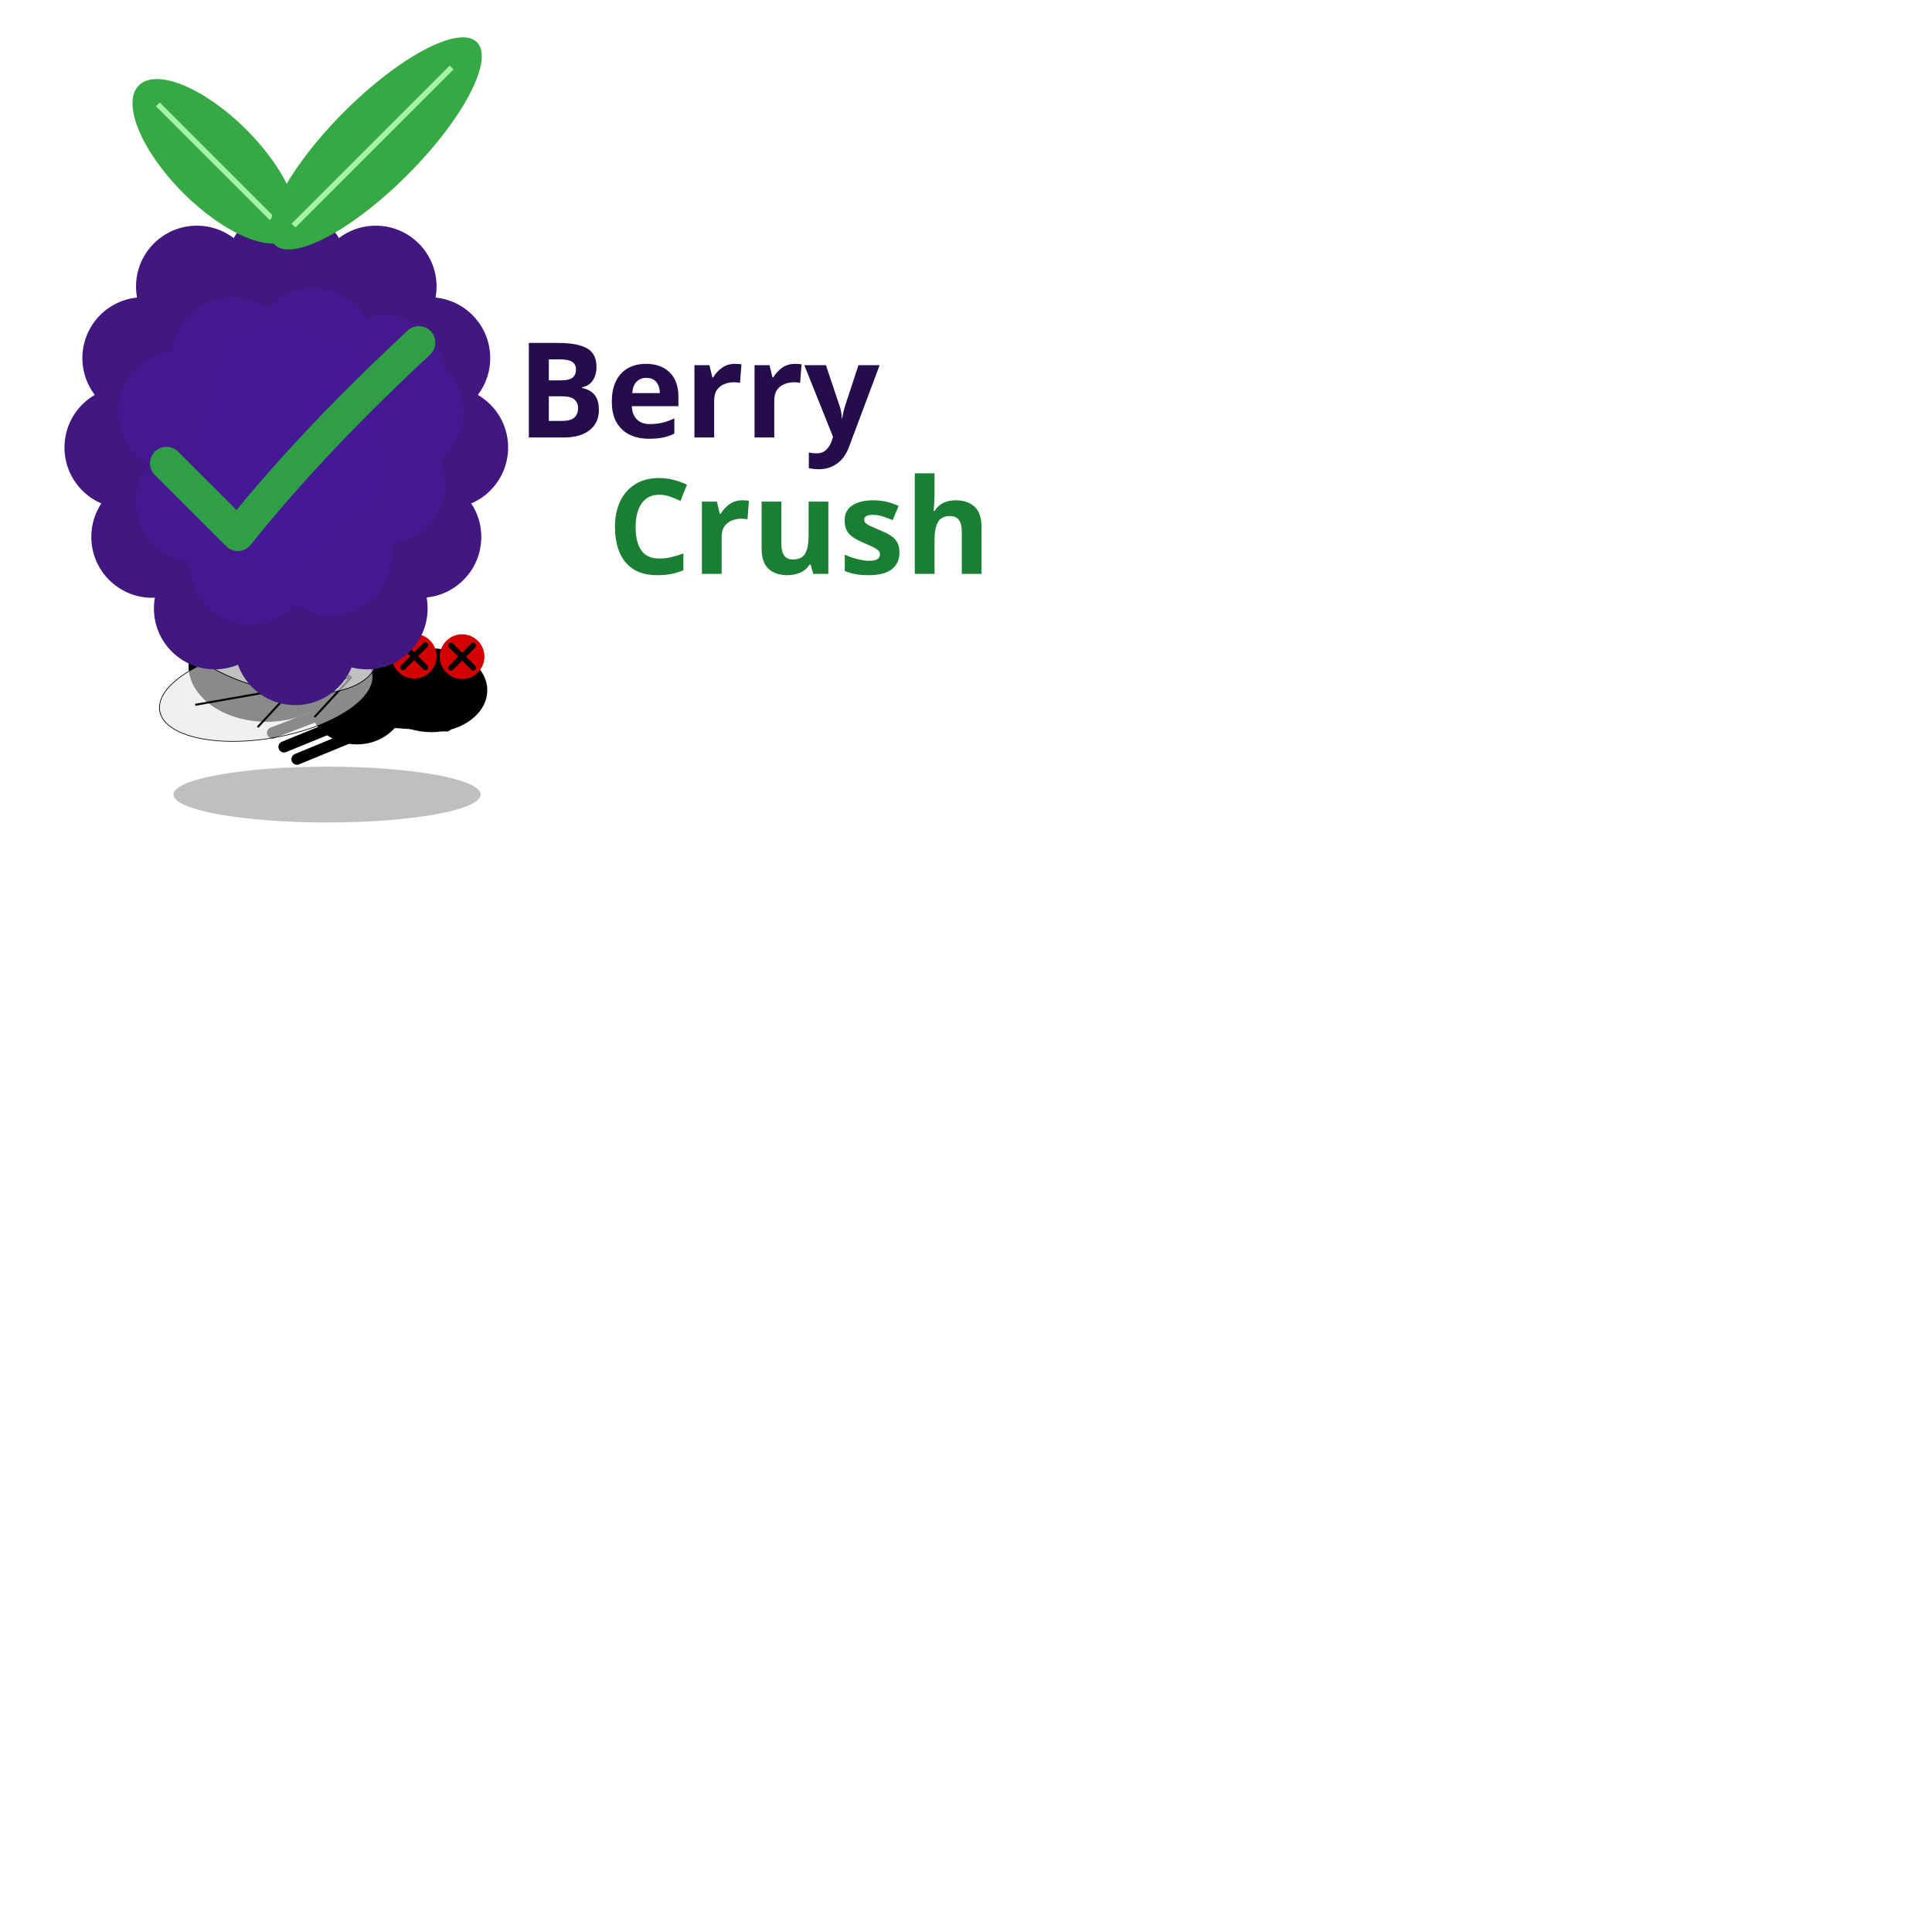
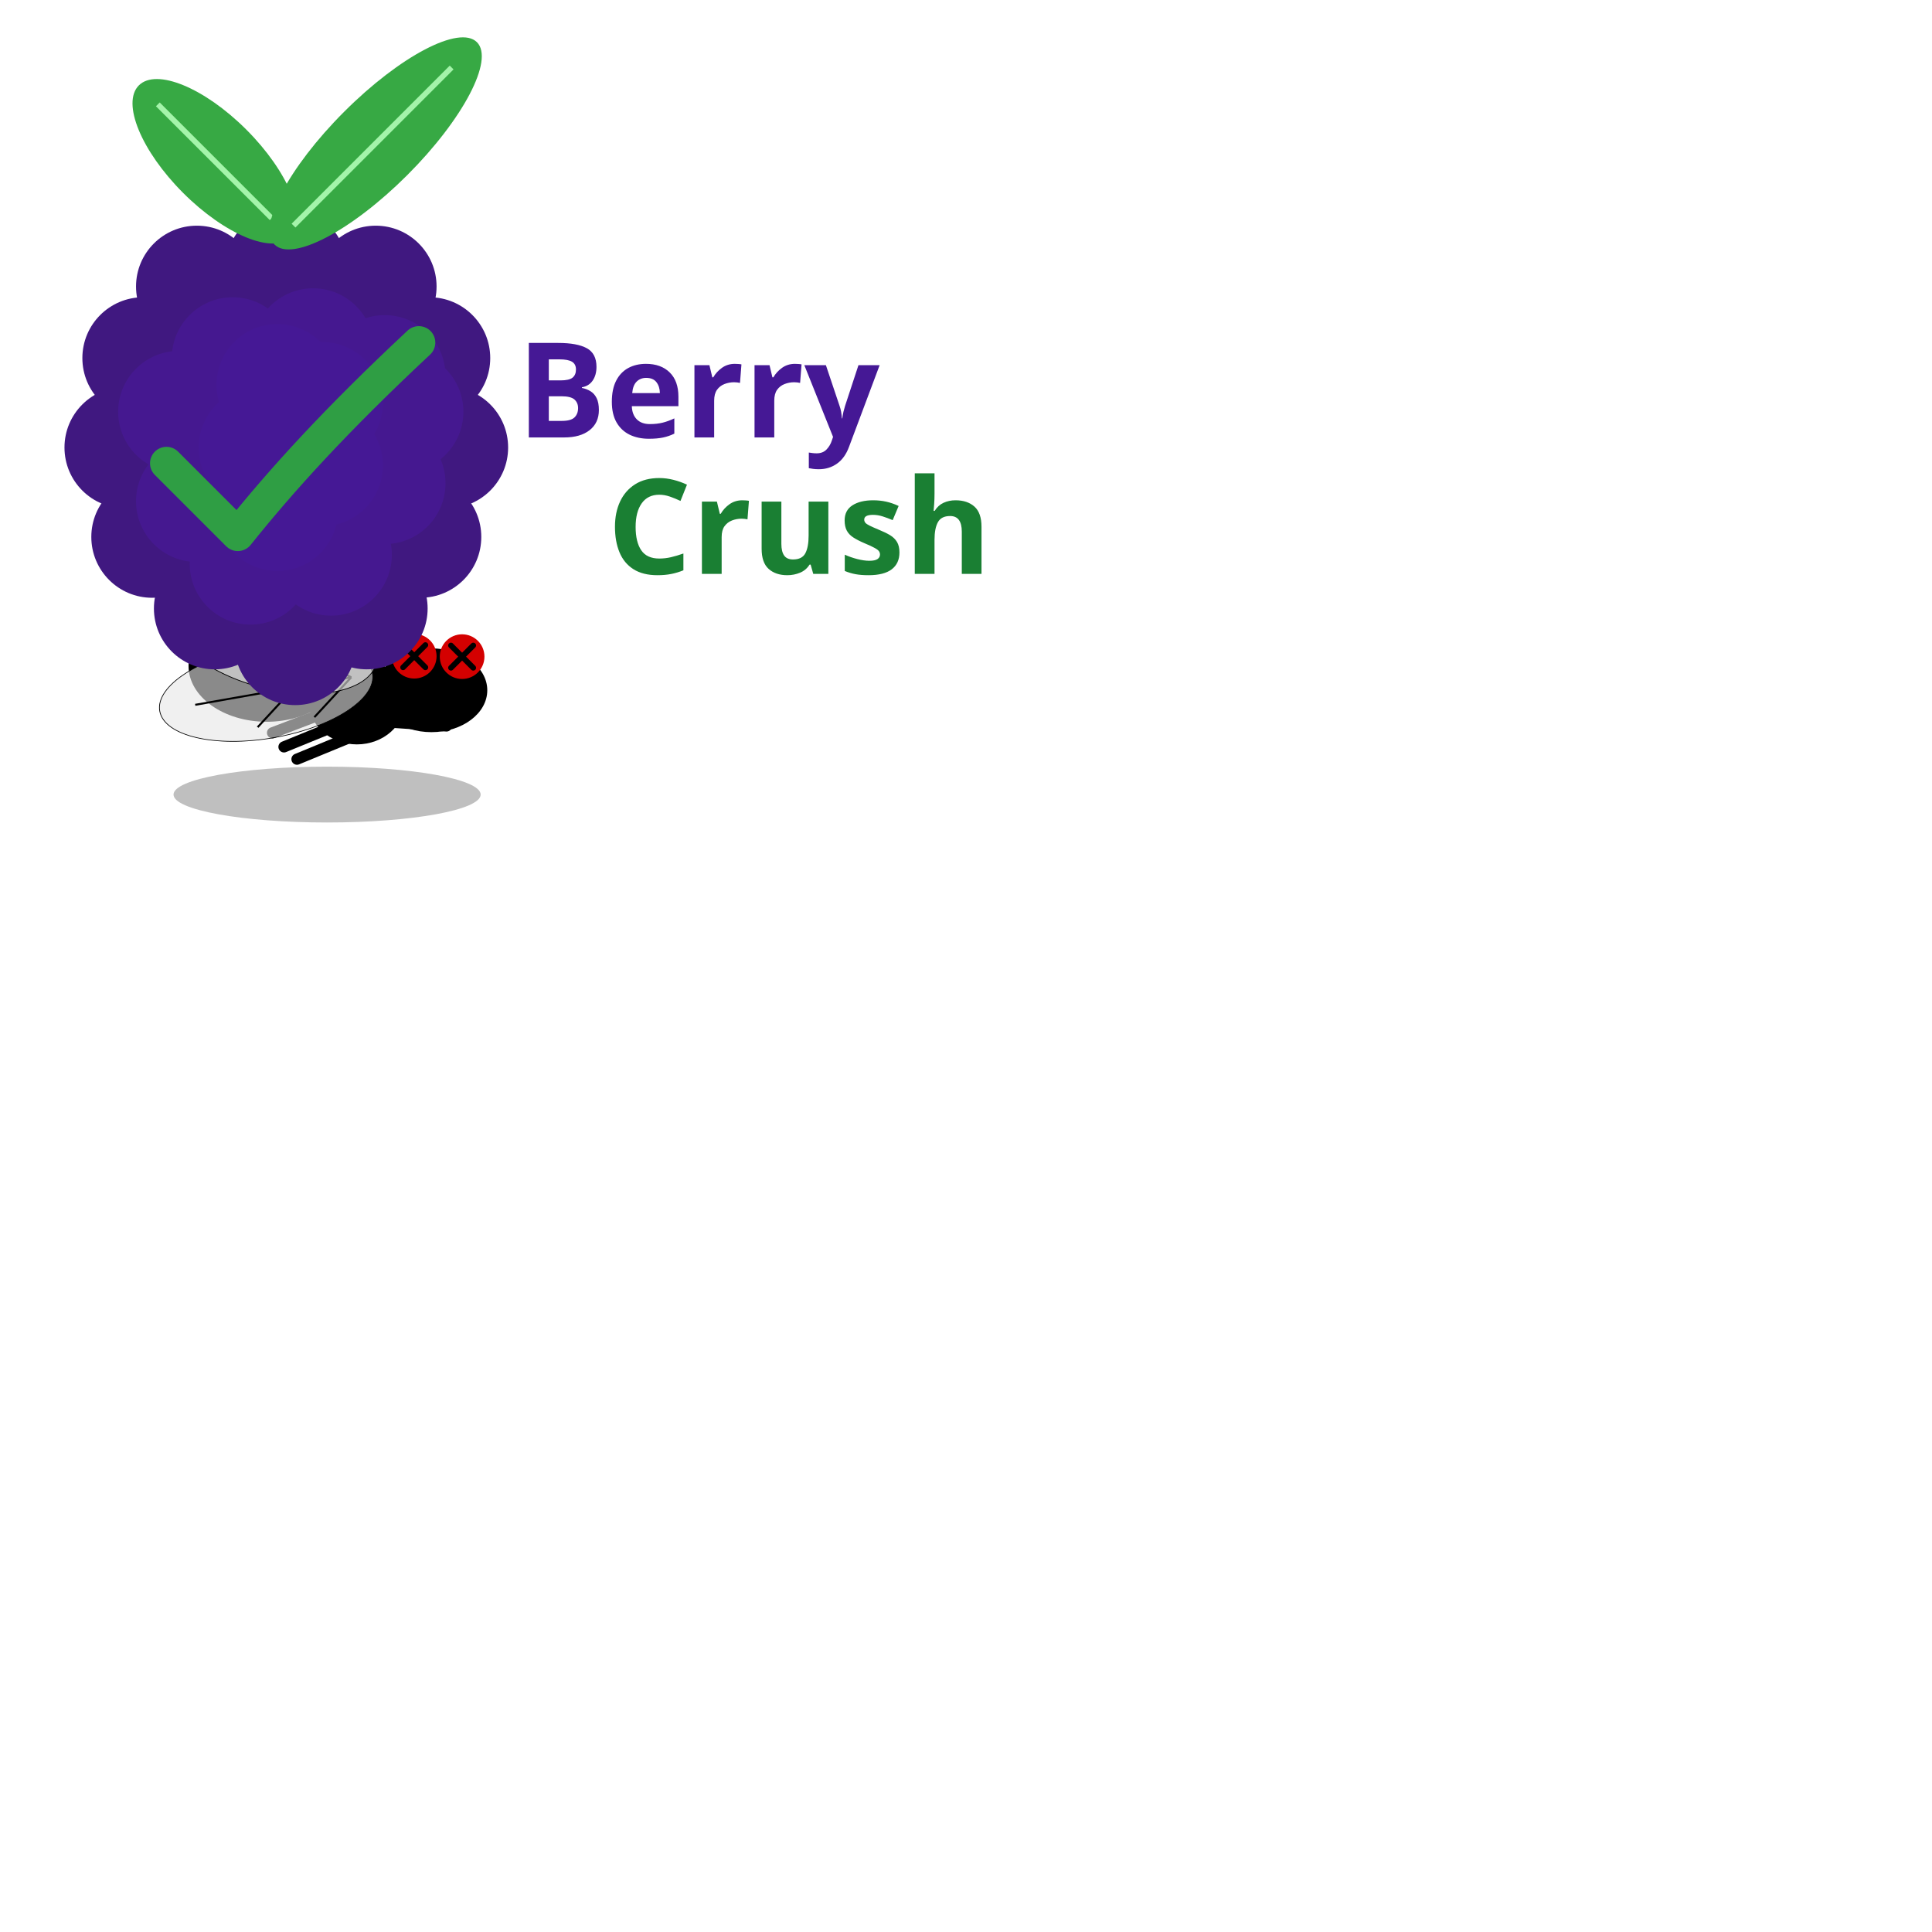
<svg xmlns="http://www.w3.org/2000/svg" version="1.1" width="708" height="708" viewBox="0 0 1080 1080" xml:space="preserve">
  <g transform="matrix(1.5609 0 0 1.5609 178.8934 385.5339)">
    <g style="">
      <g transform="matrix(1 0 0 1 2.5339 37.5656)">
        <ellipse style="stroke: none; stroke-width: 1; stroke-dasharray: none; stroke-linecap: butt; stroke-dashoffset: 0; stroke-linejoin: miter; stroke-miterlimit: 4; fill: rgb(0,0,0); fill-opacity: 0.25; fill-rule: nonzero; opacity: 1;" cx="0" cy="0" rx="55" ry="10" />
      </g>
      <g transform="matrix(1 0 0 1 -19.0881 -8.5054)">
        <ellipse style="stroke: none; stroke-width: 1; stroke-dasharray: none; stroke-linecap: butt; stroke-dashoffset: 0; stroke-linejoin: miter; stroke-miterlimit: 4; fill: rgb(0,0,0); fill-rule: nonzero; opacity: 1;" cx="0" cy="0" rx="28" ry="20" />
      </g>
      <g transform="matrix(1 0 0 1 13.1989 4.1986)">
        <ellipse style="stroke: none; stroke-width: 1; stroke-dasharray: none; stroke-linecap: butt; stroke-dashoffset: 0; stroke-linejoin: miter; stroke-miterlimit: 4; fill: rgb(0,0,0); fill-rule: nonzero; opacity: 1;" cx="0" cy="0" rx="17.26" ry="15.397" />
      </g>
      <g transform="matrix(1 0 0 1 39.9019 0.2116)">
        <ellipse style="stroke: none; stroke-width: 1; stroke-dasharray: none; stroke-linecap: butt; stroke-dashoffset: 0; stroke-linejoin: miter; stroke-miterlimit: 4; fill: rgb(0,0,0); fill-rule: nonzero; opacity: 1;" cx="0" cy="0" rx="20" ry="15" />
      </g>
      <g transform="matrix(1 0 0 1 33.7416 -11.9899)">
        <circle style="stroke: none; stroke-width: 1; stroke-dasharray: none; stroke-linecap: butt; stroke-dashoffset: 0; stroke-linejoin: miter; stroke-miterlimit: 4; fill: rgb(212,0,0); fill-rule: nonzero; opacity: 1;" cx="0" cy="0" r="8" />
      </g>
      <g transform="matrix(1 0 0 1 33.7416 -11.9899)">
        <line style="stroke: rgb(0,0,0); stroke-width: 2; stroke-dasharray: none; stroke-linecap: round; stroke-dashoffset: 0; stroke-linejoin: miter; stroke-miterlimit: 4; fill: rgb(0,0,0); fill-rule: nonzero; opacity: 1;" x1="-4" y1="-4" x2="4" y2="4" />
      </g>
      <g transform="matrix(1 0 0 1 33.7416 -11.9899)">
        <line style="stroke: rgb(0,0,0); stroke-width: 2; stroke-dasharray: none; stroke-linecap: round; stroke-dashoffset: 0; stroke-linejoin: miter; stroke-miterlimit: 4; fill: rgb(0,0,0); fill-rule: nonzero; opacity: 1;" x1="4" y1="-4" x2="-4" y2="4" />
      </g>
      <g transform="matrix(1 0 0 1 50.8856 -11.8322)">
        <circle style="stroke: none; stroke-width: 1; stroke-dasharray: none; stroke-linecap: butt; stroke-dashoffset: 0; stroke-linejoin: miter; stroke-miterlimit: 4; fill: rgb(212,0,0); fill-rule: nonzero; opacity: 1;" cx="0" cy="0" r="8" />
      </g>
      <g transform="matrix(1 0 0 1 50.8856 -11.8322)">
        <line style="stroke: rgb(0,0,0); stroke-width: 2; stroke-dasharray: none; stroke-linecap: round; stroke-dashoffset: 0; stroke-linejoin: miter; stroke-miterlimit: 4; fill: rgb(0,0,0); fill-rule: nonzero; opacity: 1;" x1="-4" y1="-4" x2="4" y2="4" />
      </g>
      <g transform="matrix(1 0 0 1 50.8856 -11.8322)">
        <line style="stroke: rgb(0,0,0); stroke-width: 2; stroke-dasharray: none; stroke-linecap: round; stroke-dashoffset: 0; stroke-linejoin: miter; stroke-miterlimit: 4; fill: rgb(0,0,0); fill-rule: nonzero; opacity: 1;" x1="4" y1="-4" x2="-4" y2="4" />
      </g>
      <g transform="matrix(1 0 0 1 32.3114 6.4131)">
        <line style="stroke: rgb(0,0,0); stroke-width: 4; stroke-dasharray: none; stroke-linecap: round; stroke-dashoffset: 0; stroke-linejoin: miter; stroke-miterlimit: 4; fill: rgb(0,0,0); fill-rule: nonzero; opacity: 1;" x1="12.846" y1="0.871" x2="-12.846" y2="-0.871" />
      </g>
      <g transform="matrix(1 0 0 1 35.1569 0.7611)">
        <line style="stroke: rgb(0,0,0); stroke-width: 4; stroke-dasharray: none; stroke-linecap: round; stroke-dashoffset: 0; stroke-linejoin: miter; stroke-miterlimit: 4; fill: rgb(0,0,0); fill-rule: nonzero; opacity: 1;" x1="-8.41" y1="-0.4" x2="8.41" y2="0.4" />
      </g>
      <g transform="matrix(1 0 0 1 -9.4471 12.5556)">
        <line style="stroke: rgb(0,0,0); stroke-width: 4; stroke-dasharray: none; stroke-linecap: round; stroke-dashoffset: 0; stroke-linejoin: miter; stroke-miterlimit: 4; fill: rgb(0,0,0); fill-rule: nonzero; opacity: 1;" x1="-7.557" y1="2.889" x2="7.557" y2="-2.889" />
      </g>
      <g transform="matrix(1 0 0 1 -3.5216 16.6551)">
        <line style="stroke: rgb(0,0,0); stroke-width: 4; stroke-dasharray: none; stroke-linecap: round; stroke-dashoffset: 0; stroke-linejoin: miter; stroke-miterlimit: 4; fill: rgb(0,0,0); fill-rule: nonzero; opacity: 1;" x1="-9.382" y1="3.834" x2="9.382" y2="-3.834" />
      </g>
      <g transform="matrix(1 0 0 1 1.3279 20.9461)">
        <line style="stroke: rgb(0,0,0); stroke-width: 4; stroke-dasharray: none; stroke-linecap: round; stroke-dashoffset: 0; stroke-linejoin: miter; stroke-miterlimit: 4; fill: rgb(0,0,0); fill-rule: nonzero; opacity: 1;" x1="-9.578" y1="3.944" x2="9.578" y2="-3.944" />
      </g>
      <g transform="matrix(1 0 0 1 35.7164 12.3401)">
        <line style="stroke: rgb(0,0,0); stroke-width: 4; stroke-dasharray: none; stroke-linecap: round; stroke-dashoffset: 0; stroke-linejoin: miter; stroke-miterlimit: 4; fill: rgb(0,0,0); fill-rule: nonzero; opacity: 1;" x1="9.576" y1="0.652" x2="-9.576" y2="-0.652" />
      </g>
      <g transform="matrix(0.254 -0.0448 0.0409 0.2319 -19.2983 0.9413)">
        <ellipse style="stroke: rgb(0,0,0); stroke-width: 1; stroke-dasharray: none; stroke-linecap: butt; stroke-dashoffset: 0; stroke-linejoin: miter; stroke-miterlimit: 4; fill: rgb(230,230,230); fill-opacity: 0.6; fill-rule: nonzero; opacity: 1;" cx="0" cy="0" rx="150" ry="70" />
      </g>
      <g transform="matrix(0.254 -0.0448 0.0409 0.2319 -16.7587 0.4935)">
        <line style="stroke: rgb(0,0,0); stroke-width: 3; stroke-dasharray: none; stroke-linecap: butt; stroke-dashoffset: 0; stroke-linejoin: miter; stroke-miterlimit: 4; fill: rgb(0,0,0); fill-rule: nonzero; opacity: 1;" x1="-110" y1="0" x2="110" y2="0" />
      </g>
      <g transform="matrix(0.254 -0.0448 0.0409 0.2319 -15.7366 6.29)">
        <line style="stroke: rgb(0,0,0); stroke-width: 3; stroke-dasharray: none; stroke-linecap: butt; stroke-dashoffset: 0; stroke-linejoin: miter; stroke-miterlimit: 4; fill: rgb(0,0,0); fill-rule: nonzero; opacity: 1;" x1="-30" y1="25" x2="30" y2="-25" />
      </g>
      <g transform="matrix(0.254 -0.0448 0.0409 0.2319 4.5803 2.7075)">
        <line style="stroke: rgb(0,0,0); stroke-width: 3; stroke-dasharray: none; stroke-linecap: butt; stroke-dashoffset: 0; stroke-linejoin: miter; stroke-miterlimit: 4; fill: rgb(0,0,0); fill-rule: nonzero; opacity: 1;" x1="-30" y1="25" x2="30" y2="-25" />
      </g>
      <g transform="matrix(0.254 -0.0448 0.0409 0.2319 2.5362 -8.8854)">
        <line style="stroke: rgb(0,0,0); stroke-width: 3; stroke-dasharray: none; stroke-linecap: butt; stroke-dashoffset: 0; stroke-linejoin: miter; stroke-miterlimit: 4; fill: rgb(0,0,0); fill-rule: nonzero; opacity: 1;" x1="-30" y1="-25" x2="30" y2="25" />
      </g>
      <g transform="matrix(0.254 -0.0448 0.0409 0.2319 -17.7808 -5.303)">
        <line style="stroke: rgb(0,0,0); stroke-width: 3; stroke-dasharray: none; stroke-linecap: butt; stroke-dashoffset: 0; stroke-linejoin: miter; stroke-miterlimit: 4; fill: rgb(0,0,0); fill-rule: nonzero; opacity: 1;" x1="-30" y1="-25" x2="30" y2="25" />
      </g>
      <g transform="matrix(0.2473 0.0663 -0.0707 0.264 -16.8575 -19.4825)">
        <ellipse style="stroke: rgb(0,0,0); stroke-width: 1; stroke-dasharray: none; stroke-linecap: butt; stroke-dashoffset: 0; stroke-linejoin: miter; stroke-miterlimit: 4; fill: rgb(230,230,230); fill-opacity: 0.6; fill-rule: nonzero; opacity: 1;" cx="0" cy="0" rx="150" ry="70" />
      </g>
      <g transform="matrix(0.2473 0.0663 -0.0707 0.264 -14.3846 -18.8199)">
        <line style="stroke: rgb(0,0,0); stroke-width: 3; stroke-dasharray: none; stroke-linecap: butt; stroke-dashoffset: 0; stroke-linejoin: miter; stroke-miterlimit: 4; fill: rgb(0,0,0); fill-rule: nonzero; opacity: 1;" x1="-110" y1="0" x2="110" y2="0" />
      </g>
      <g transform="matrix(0.2473 0.0663 -0.0707 0.264 -16.153 -12.2204)">
        <line style="stroke: rgb(0,0,0); stroke-width: 3; stroke-dasharray: none; stroke-linecap: butt; stroke-dashoffset: 0; stroke-linejoin: miter; stroke-miterlimit: 4; fill: rgb(0,0,0); fill-rule: nonzero; opacity: 1;" x1="-30" y1="25" x2="30" y2="-25" />
      </g>
      <g transform="matrix(0.2473 0.0663 -0.0707 0.264 3.6302 -6.9194)">
        <line style="stroke: rgb(0,0,0); stroke-width: 3; stroke-dasharray: none; stroke-linecap: butt; stroke-dashoffset: 0; stroke-linejoin: miter; stroke-miterlimit: 4; fill: rgb(0,0,0); fill-rule: nonzero; opacity: 1;" x1="-30" y1="25" x2="30" y2="-25" />
      </g>
      <g transform="matrix(0.2473 0.0663 -0.0707 0.264 7.1669 -20.1185)">
        <line style="stroke: rgb(0,0,0); stroke-width: 3; stroke-dasharray: none; stroke-linecap: butt; stroke-dashoffset: 0; stroke-linejoin: miter; stroke-miterlimit: 4; fill: rgb(0,0,0); fill-rule: nonzero; opacity: 1;" x1="-30" y1="-25" x2="30" y2="25" />
      </g>
      <g transform="matrix(0.2473 0.0663 -0.0707 0.264 -12.6163 -25.4194)">
        <line style="stroke: rgb(0,0,0); stroke-width: 3; stroke-dasharray: none; stroke-linecap: butt; stroke-dashoffset: 0; stroke-linejoin: miter; stroke-miterlimit: 4; fill: rgb(0,0,0); fill-rule: nonzero; opacity: 1;" x1="-30" y1="-25" x2="30" y2="25" />
      </g>
    </g>
  </g>
  <g transform="matrix(1 0 0 1 160.2712 199.9322)">
    <g style="">
      <g transform="matrix(1 0 0 1 -50.2267 -39.7733)" id="berry">
        <circle style="stroke: none; stroke-width: 1; stroke-dasharray: none; stroke-linecap: butt; stroke-dashoffset: 0; stroke-linejoin: miter; stroke-miterlimit: 4; fill: rgb(64,24,128); fill-rule: nonzero; opacity: 1;" cx="0" cy="0" r="34" />
      </g>
      <g transform="matrix(1 0 0 1 -0.2267 -49.7733)" id="berry">
        <circle style="stroke: none; stroke-width: 1; stroke-dasharray: none; stroke-linecap: butt; stroke-dashoffset: 0; stroke-linejoin: miter; stroke-miterlimit: 4; fill: rgb(64,24,128); fill-rule: nonzero; opacity: 1;" cx="0" cy="0" r="34" />
      </g>
      <g transform="matrix(1 0 0 1 49.7733 -39.7733)" id="berry">
        <circle style="stroke: none; stroke-width: 1; stroke-dasharray: none; stroke-linecap: butt; stroke-dashoffset: 0; stroke-linejoin: miter; stroke-miterlimit: 4; fill: rgb(64,24,128); fill-rule: nonzero; opacity: 1;" cx="0" cy="0" r="34" />
      </g>
      <g transform="matrix(1 0 0 1 -80.2267 0.2267)" id="berry">
        <circle style="stroke: none; stroke-width: 1; stroke-dasharray: none; stroke-linecap: butt; stroke-dashoffset: 0; stroke-linejoin: miter; stroke-miterlimit: 4; fill: rgb(64,24,128); fill-rule: nonzero; opacity: 1;" cx="0" cy="0" r="34" />
      </g>
      <g transform="matrix(1 0 0 1 -90.2267 50.2267)" id="berry">
        <circle style="stroke: none; stroke-width: 1; stroke-dasharray: none; stroke-linecap: butt; stroke-dashoffset: 0; stroke-linejoin: miter; stroke-miterlimit: 4; fill: rgb(64,24,128); fill-rule: nonzero; opacity: 1;" cx="0" cy="0" r="34" />
      </g>
      <g transform="matrix(1 0 0 1 -75.2267 100.2267)" id="berry">
        <circle style="stroke: none; stroke-width: 1; stroke-dasharray: none; stroke-linecap: butt; stroke-dashoffset: 0; stroke-linejoin: miter; stroke-miterlimit: 4; fill: rgb(64,24,128); fill-rule: nonzero; opacity: 1;" cx="0" cy="0" r="34" />
      </g>
      <g transform="matrix(1 0 0 1 -40.2267 140.2267)" id="berry">
        <circle style="stroke: none; stroke-width: 1; stroke-dasharray: none; stroke-linecap: butt; stroke-dashoffset: 0; stroke-linejoin: miter; stroke-miterlimit: 4; fill: rgb(64,24,128); fill-rule: nonzero; opacity: 1;" cx="0" cy="0" r="34" />
      </g>
      <g transform="matrix(1 0 0 1 4.7733 160.2267)" id="berry">
        <circle style="stroke: none; stroke-width: 1; stroke-dasharray: none; stroke-linecap: butt; stroke-dashoffset: 0; stroke-linejoin: miter; stroke-miterlimit: 4; fill: rgb(64,24,128); fill-rule: nonzero; opacity: 1;" cx="0" cy="0" r="34" />
      </g>
      <g transform="matrix(1 0 0 1 44.7733 140.2267)" id="berry">
        <circle style="stroke: none; stroke-width: 1; stroke-dasharray: none; stroke-linecap: butt; stroke-dashoffset: 0; stroke-linejoin: miter; stroke-miterlimit: 4; fill: rgb(64,24,128); fill-rule: nonzero; opacity: 1;" cx="0" cy="0" r="34" />
      </g>
      <g transform="matrix(1 0 0 1 74.7733 100.2267)" id="berry">
        <circle style="stroke: none; stroke-width: 1; stroke-dasharray: none; stroke-linecap: butt; stroke-dashoffset: 0; stroke-linejoin: miter; stroke-miterlimit: 4; fill: rgb(64,24,128); fill-rule: nonzero; opacity: 1;" cx="0" cy="0" r="34" />
      </g>
      <g transform="matrix(1 0 0 1 89.7733 50.2267)" id="berry">
        <circle style="stroke: none; stroke-width: 1; stroke-dasharray: none; stroke-linecap: butt; stroke-dashoffset: 0; stroke-linejoin: miter; stroke-miterlimit: 4; fill: rgb(64,24,128); fill-rule: nonzero; opacity: 1;" cx="0" cy="0" r="34" />
      </g>
      <g transform="matrix(1 0 0 1 79.7733 0.2267)" id="berry">
        <circle style="stroke: none; stroke-width: 1; stroke-dasharray: none; stroke-linecap: butt; stroke-dashoffset: 0; stroke-linejoin: miter; stroke-miterlimit: 4; fill: rgb(64,24,128); fill-rule: nonzero; opacity: 1;" cx="0" cy="0" r="34" />
      </g>
      <g transform="matrix(1 0 0 1 -30.2267 0.2267)" id="berry">
        <circle style="stroke: none; stroke-width: 1; stroke-dasharray: none; stroke-linecap: butt; stroke-dashoffset: 0; stroke-linejoin: miter; stroke-miterlimit: 4; fill: rgb(69,24,144); fill-rule: nonzero; opacity: 1;" cx="0" cy="0" r="34" />
      </g>
      <g transform="matrix(1 0 0 1 14.7733 -4.7733)" id="berry">
        <circle style="stroke: none; stroke-width: 1; stroke-dasharray: none; stroke-linecap: butt; stroke-dashoffset: 0; stroke-linejoin: miter; stroke-miterlimit: 4; fill: rgb(69,24,144); fill-rule: nonzero; opacity: 1;" cx="0" cy="0" r="34" />
      </g>
      <g transform="matrix(1 0 0 1 54.7733 10.2267)" id="berry">
        <circle style="stroke: none; stroke-width: 1; stroke-dasharray: none; stroke-linecap: butt; stroke-dashoffset: 0; stroke-linejoin: miter; stroke-miterlimit: 4; fill: rgb(69,24,144); fill-rule: nonzero; opacity: 1;" cx="0" cy="0" r="34" />
      </g>
      <g transform="matrix(1 0 0 1 -60.2267 30.2267)" id="berry">
        <circle style="stroke: none; stroke-width: 1; stroke-dasharray: none; stroke-linecap: butt; stroke-dashoffset: 0; stroke-linejoin: miter; stroke-miterlimit: 4; fill: rgb(69,24,144); fill-rule: nonzero; opacity: 1;" cx="0" cy="0" r="34" />
      </g>
      <g transform="matrix(1 0 0 1 -50.2267 80.2267)" id="berry">
        <circle style="stroke: none; stroke-width: 1; stroke-dasharray: none; stroke-linecap: butt; stroke-dashoffset: 0; stroke-linejoin: miter; stroke-miterlimit: 4; fill: rgb(69,24,144); fill-rule: nonzero; opacity: 1;" cx="0" cy="0" r="34" />
      </g>
      <g transform="matrix(1 0 0 1 -20.2267 115.2267)" id="berry">
        <circle style="stroke: none; stroke-width: 1; stroke-dasharray: none; stroke-linecap: butt; stroke-dashoffset: 0; stroke-linejoin: miter; stroke-miterlimit: 4; fill: rgb(69,24,144); fill-rule: nonzero; opacity: 1;" cx="0" cy="0" r="34" />
      </g>
      <g transform="matrix(1 0 0 1 24.7733 110.2267)" id="berry">
        <circle style="stroke: none; stroke-width: 1; stroke-dasharray: none; stroke-linecap: butt; stroke-dashoffset: 0; stroke-linejoin: miter; stroke-miterlimit: 4; fill: rgb(69,24,144); fill-rule: nonzero; opacity: 1;" cx="0" cy="0" r="34" />
      </g>
      <g transform="matrix(1 0 0 1 54.7733 70.2267)" id="berry">
        <circle style="stroke: none; stroke-width: 1; stroke-dasharray: none; stroke-linecap: butt; stroke-dashoffset: 0; stroke-linejoin: miter; stroke-miterlimit: 4; fill: rgb(69,24,144); fill-rule: nonzero; opacity: 1;" cx="0" cy="0" r="34" />
      </g>
      <g transform="matrix(1 0 0 1 64.7733 30.2267)" id="berry">
        <circle style="stroke: none; stroke-width: 1; stroke-dasharray: none; stroke-linecap: butt; stroke-dashoffset: 0; stroke-linejoin: miter; stroke-miterlimit: 4; fill: rgb(69,24,144); fill-rule: nonzero; opacity: 1;" cx="0" cy="0" r="34" />
      </g>
      <g transform="matrix(1 0 0 1 -15.2267 50.2267)" id="berry">
        <circle style="stroke: none; stroke-width: 1; stroke-dasharray: none; stroke-linecap: butt; stroke-dashoffset: 0; stroke-linejoin: miter; stroke-miterlimit: 4; fill: rgb(69,24,149); fill-rule: nonzero; opacity: 1;" cx="0" cy="0" r="34" />
      </g>
      <g transform="matrix(1 0 0 1 -5.2267 85.2267)" id="berry">
        <circle style="stroke: none; stroke-width: 1; stroke-dasharray: none; stroke-linecap: butt; stroke-dashoffset: 0; stroke-linejoin: miter; stroke-miterlimit: 4; fill: rgb(69,24,149); fill-rule: nonzero; opacity: 1;" cx="0" cy="0" r="34" />
      </g>
      <g transform="matrix(1 0 0 1 19.7733 60.2267)" id="berry">
        <circle style="stroke: none; stroke-width: 1; stroke-dasharray: none; stroke-linecap: butt; stroke-dashoffset: 0; stroke-linejoin: miter; stroke-miterlimit: 4; fill: rgb(69,24,149); fill-rule: nonzero; opacity: 1;" cx="0" cy="0" r="34" />
      </g>
      <g transform="matrix(1 0 0 1 19.7733 25.2267)" id="berry">
        <circle style="stroke: none; stroke-width: 1; stroke-dasharray: none; stroke-linecap: butt; stroke-dashoffset: 0; stroke-linejoin: miter; stroke-miterlimit: 4; fill: rgb(69,24,149); fill-rule: nonzero; opacity: 1;" cx="0" cy="0" r="34" />
      </g>
      <g transform="matrix(1 0 0 1 -5.2267 15.2267)" id="berry">
        <circle style="stroke: none; stroke-width: 1; stroke-dasharray: none; stroke-linecap: butt; stroke-dashoffset: 0; stroke-linejoin: miter; stroke-miterlimit: 4; fill: rgb(69,24,149); fill-rule: nonzero; opacity: 1;" cx="0" cy="0" r="34" />
      </g>
      <g transform="matrix(0.7071 0.7071 -0.7071 0.7071 -40.2267 -109.7733)" id="berry">
        <ellipse style="stroke: none; stroke-width: 1; stroke-dasharray: none; stroke-linecap: butt; stroke-dashoffset: 0; stroke-linejoin: miter; stroke-miterlimit: 4; fill: rgb(55,169,68); fill-rule: nonzero; opacity: 1;" cx="0" cy="0" rx="60" ry="25" />
      </g>
      <g transform="matrix(0.7071 0.7071 -0.7071 0.7071 -40.2267 -109.7733)" id="berry">
        <line style="stroke: rgb(164,244,170); stroke-width: 3; stroke-dasharray: none; stroke-linecap: butt; stroke-dashoffset: 0; stroke-linejoin: miter; stroke-miterlimit: 4; fill: rgb(0,0,0); fill-rule: nonzero; opacity: 1;" x1="-45" y1="0" x2="45" y2="0" />
      </g>
      <g transform="matrix(0.7071 -0.7071 0.7071 0.7071 49.7733 -119.7733)" id="berry">
        <ellipse style="stroke: none; stroke-width: 1; stroke-dasharray: none; stroke-linecap: butt; stroke-dashoffset: 0; stroke-linejoin: miter; stroke-miterlimit: 4; fill: rgb(55,169,68); fill-rule: nonzero; opacity: 1;" cx="0" cy="0" rx="80" ry="25" />
      </g>
      <g transform="matrix(0.7071 -0.7071 0.7071 0.7071 48.0056 -118.0056)" id="berry">
        <line style="stroke: rgb(164,244,170); stroke-width: 3; stroke-dasharray: none; stroke-linecap: butt; stroke-dashoffset: 0; stroke-linejoin: miter; stroke-miterlimit: 4; fill: rgb(0,0,0); fill-rule: nonzero; opacity: 1;" x1="-62.5" y1="0" x2="62.5" y2="0" />
      </g>
    </g>
  </g>
  <g transform="matrix(1.5334 0 0 1.5334 163.5987 245.1834)">
    <path style="stroke: rgb(47,158,68); stroke-width: 12; stroke-dasharray: none; stroke-linecap: round; stroke-dashoffset: 0; stroke-linejoin: round; stroke-miterlimit: 4; fill: none; fill-rule: nonzero; opacity: 1;" transform=" translate(-64, -61)" d="M 18 70 C 26 78 34 86 44 96 C 60 76 80 54 110 26" stroke-linecap="round" />
  </g>
  <g transform="matrix(1 0 0 1 385.6388 221.2881)" style="">
-     <text xml:space="preserve" font-family="sans-serif" font-size="74" font-style="normal" font-weight="bold" style="stroke: none; stroke-width: 1; stroke-dasharray: none; stroke-linecap: butt; stroke-dashoffset: 0; stroke-linejoin: miter; stroke-miterlimit: 4; fill: rgb(37,12,75); fill-rule: nonzero; opacity: 1; white-space: pre;">
+     <text xml:space="preserve" font-family="sans-serif" font-size="74" font-style="normal" font-weight="bold" style="stroke: none; stroke-width: 1; stroke-dasharray: none; stroke-linecap: butt; stroke-dashoffset: 0; stroke-linejoin: miter; stroke-miterlimit: 4; fill: rgb(69,24,149); fill-rule: nonzero; opacity: 1; white-space: pre;">
      <tspan x="-96.673" y="23.246">Berry</tspan>
    </text>
  </g>
  <g transform="matrix(1 0 0 1 446.3729 297.5593)" style="">
    <text xml:space="preserve" font-family="sans-serif" font-size="74" font-style="normal" font-weight="bold" style="stroke: none; stroke-width: 1; stroke-dasharray: none; stroke-linecap: butt; stroke-dashoffset: 0; stroke-linejoin: miter; stroke-miterlimit: 4; fill: rgb(26,127,51); fill-rule: nonzero; opacity: 1; white-space: pre;">
      <tspan x="-106.899" y="23.246">Crush</tspan>
    </text>
  </g>
</svg>
